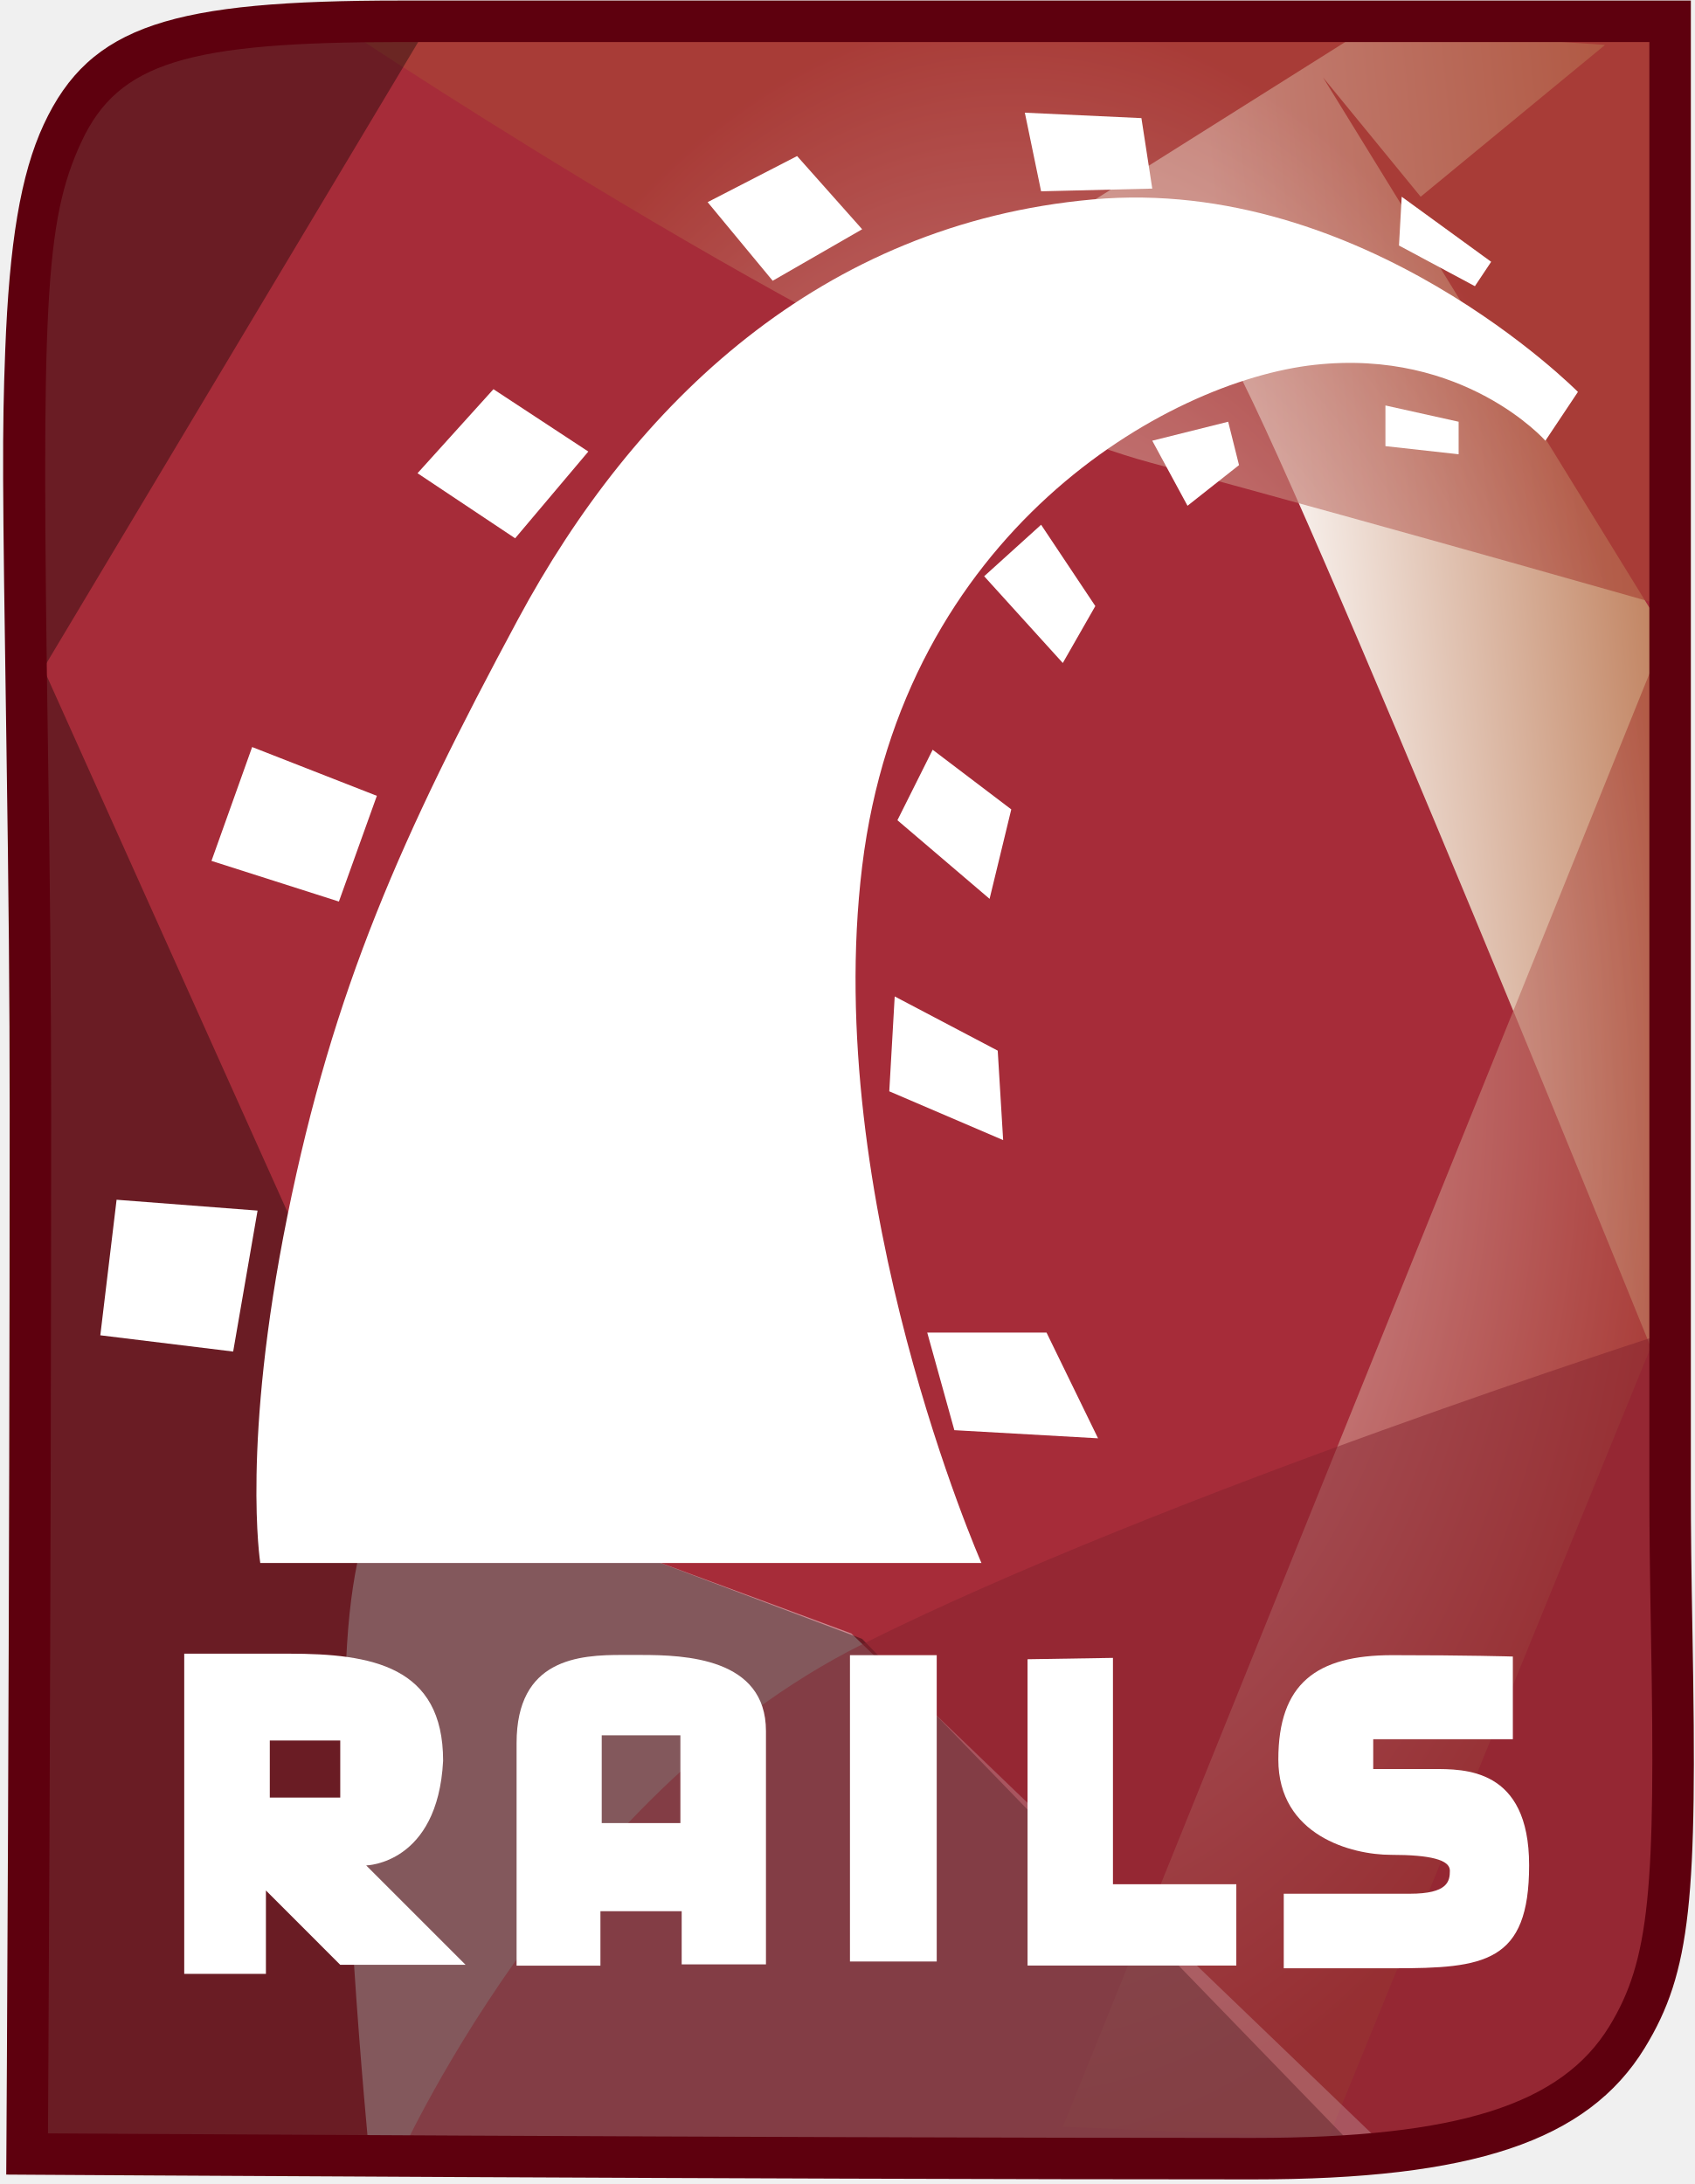
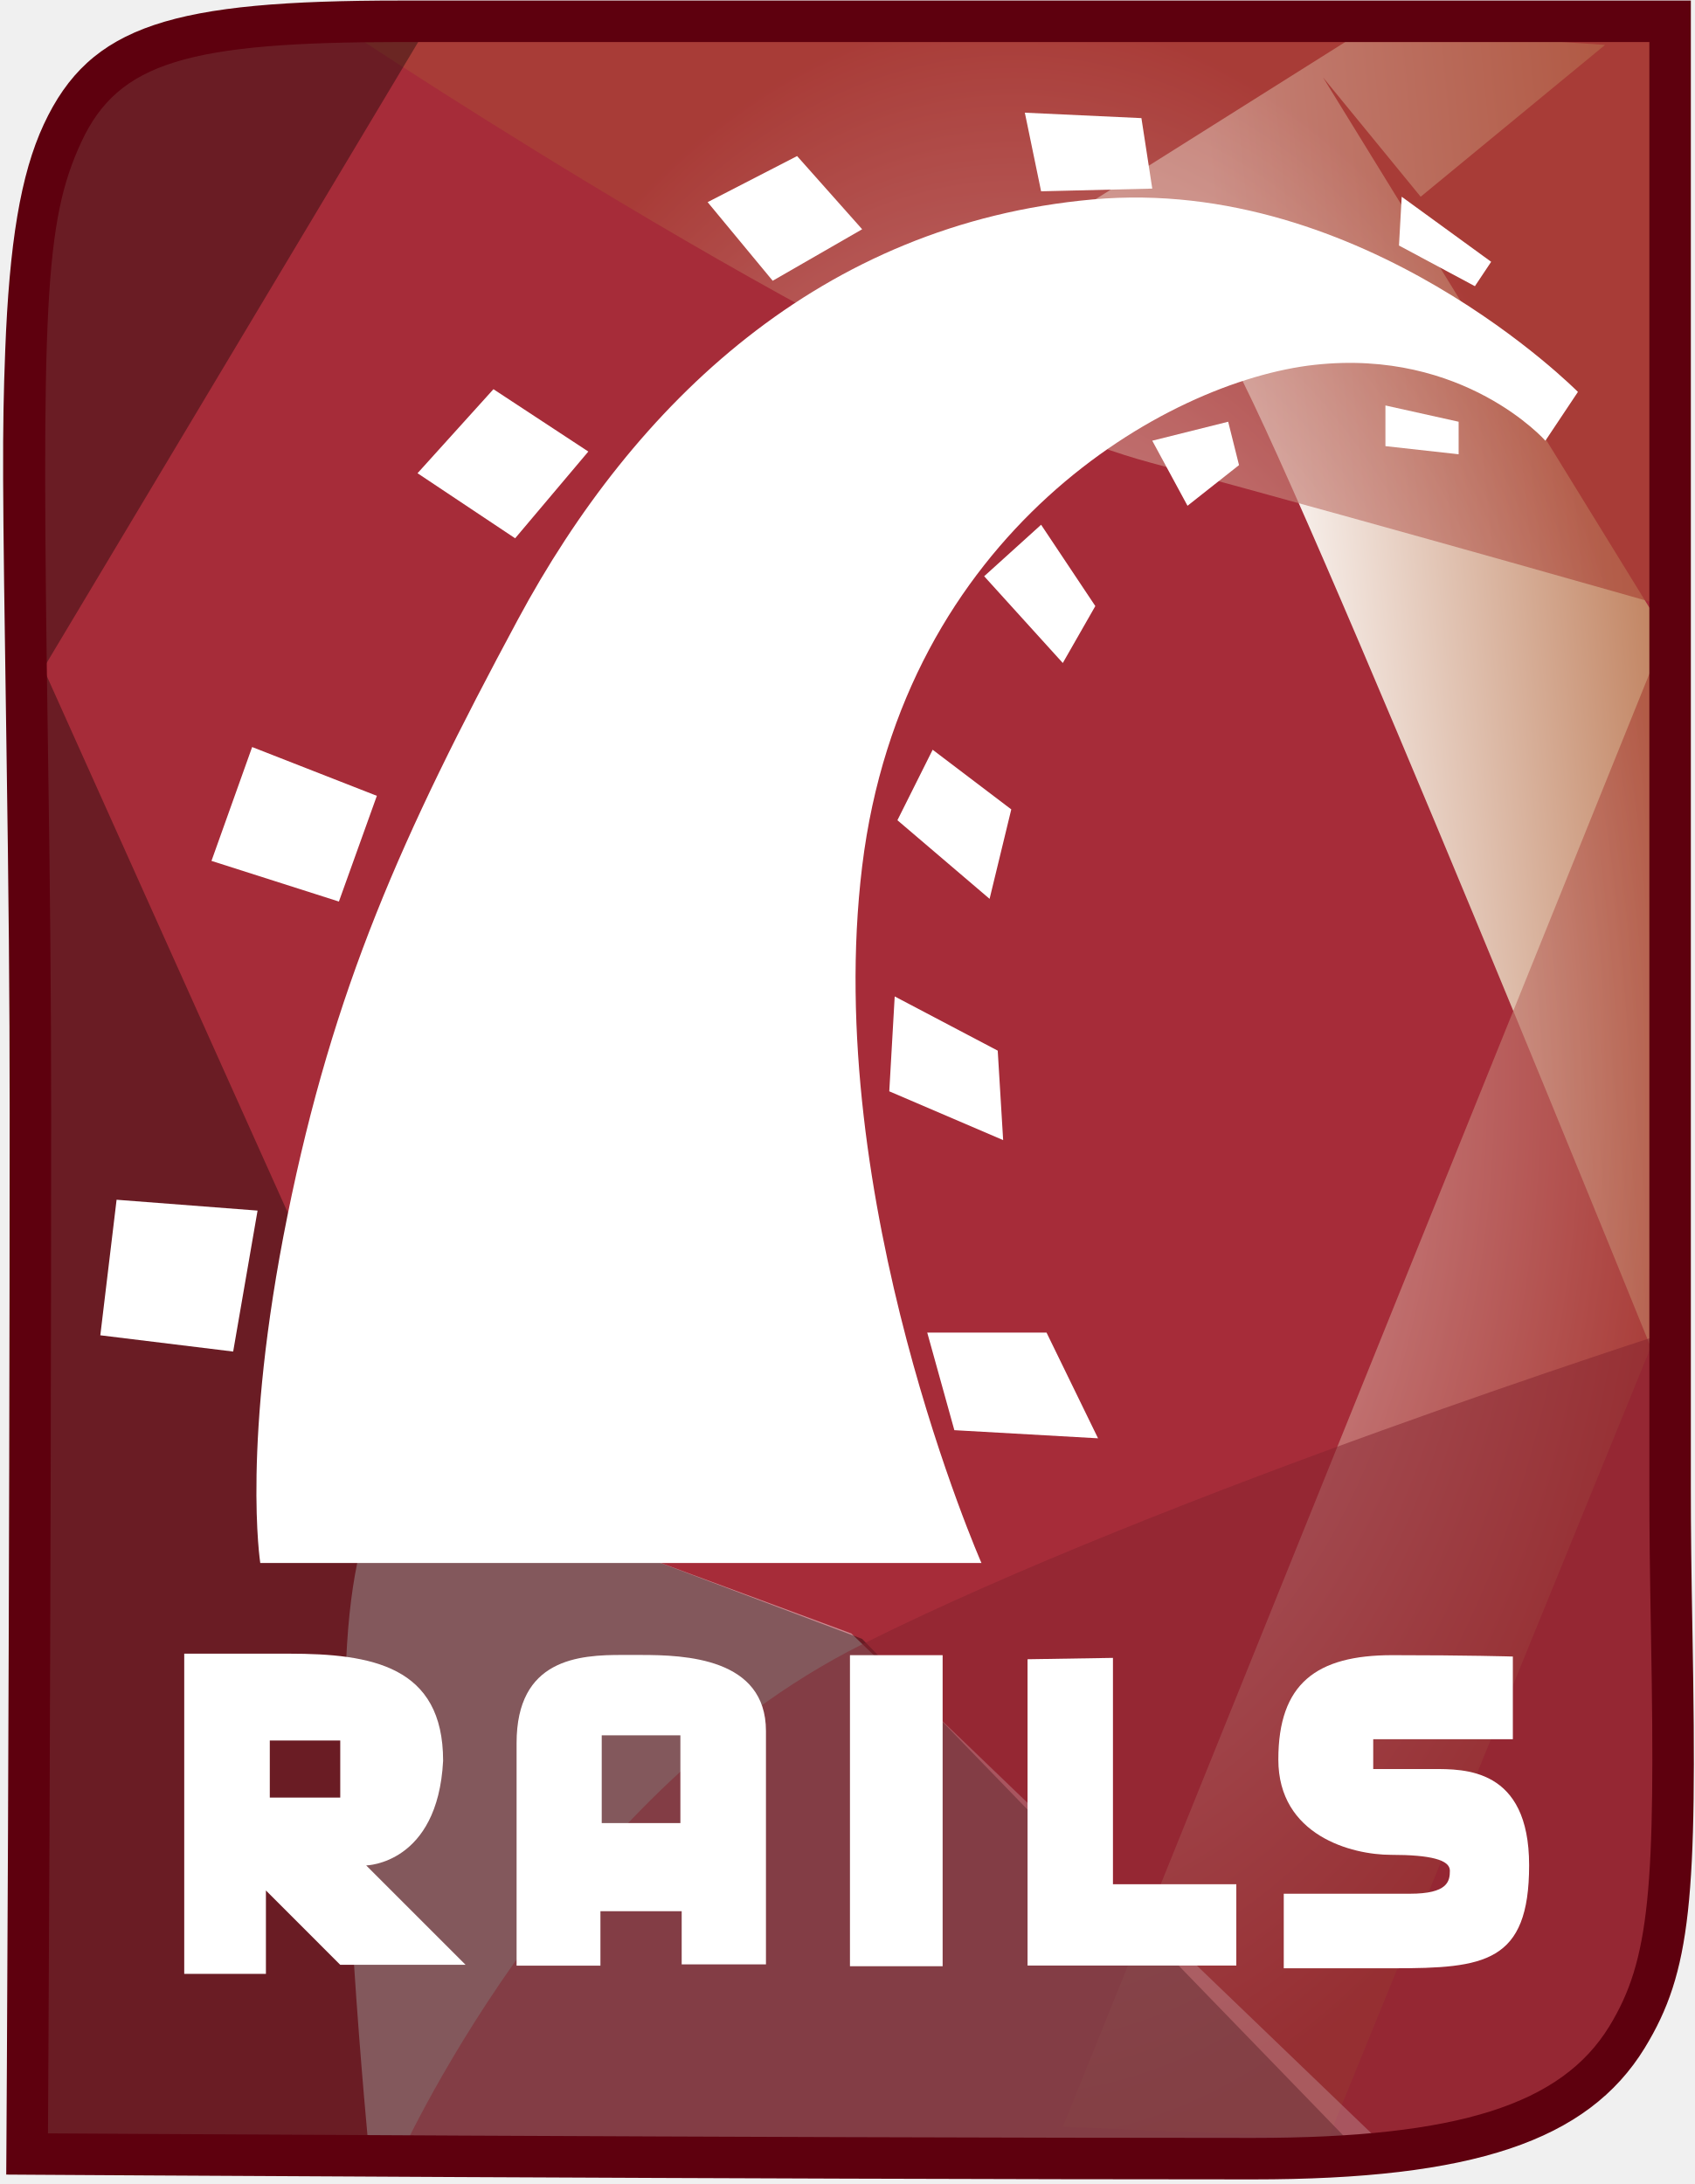
<svg xmlns="http://www.w3.org/2000/svg" width="256px" height="330px" viewBox="0 0 256 330" version="1.1" preserveAspectRatio="xMidYMid">
  <defs>
    <linearGradient x1="35.204%" y1="65.079%" x2="101.159%" y2="50%" id="linearGradient-1">
      <stop stop-color="#FFFFFF" offset="0%" />
      <stop stop-color="#C0815E" offset="100%" />
    </linearGradient>
    <radialGradient cx="50%" cy="50%" fx="50%" fy="50%" r="50.521%" id="radialGradient-2">
      <stop stop-color="#FFFFFF" offset="0%" />
      <stop stop-color="#A94436" offset="100%" />
    </radialGradient>
  </defs>
  <g>
    <path d="M4.096,325.463 C4.096,325.463 4.593,247.479 4.593,168.204 C4.593,14.653 -8.346,3.216 60.55,3.216 L252.319,3.216 L252.319,224.699 C252.319,297.609 265.948,326.171 189.325,326.171 C112.703,326.171 4.096,325.463 4.096,325.463 L4.096,325.463 Z" fill="#A62C39" />
    <g transform="translate(160.3179, 2.266048)" fill="url(#linearGradient-1)">
      <path d="M1.887,29.917 C1.887,29.917 14.175,32.375 24.825,50.398 C35.475,68.42 92.001,208.506 92.001,208.506 L92.001,94.635 L39.571,9.437 L54.317,27.46 L82.17,4.521 L46.125,2.064 L1.887,29.917 Z" />
    </g>
    <g transform="translate(50.14711, 4.260545)">
      <path d="M3.102,0.889 C3.102,0.889 84.204,54.957 123.527,65.607 C162.849,76.256 202.991,87.757 202.991,87.757 L110.419,317.106 L150.561,318.745 L202.991,190.141 L201.352,0.069 L3.102,0.889 Z" opacity="0.668" fill="url(#radialGradient-2)" />
      <path d="M78.47,242.557 L160.889,321.777 L5.56,320.383 C5.56,320.383 0.644,270.411 2.283,244.196 C3.921,217.981 12.113,217.981 12.113,217.981 L78.47,242.557 Z" fill-opacity="0.44" fill="#FFFFFF" />
    </g>
    <g transform="translate(2.089463, 4.260545)">
      <path d="M204.353,322.021 L128.166,243.377 L58.533,217.162 L4.464,96.737 L61.809,0.889 L25.074,0.889 L7.741,13.996 L2.007,25.465 L2.007,322.021 L204.353,322.021 Z" fill-opacity="0.362" fill="#000000" />
      <path d="M251.048,196.681 C251.048,196.681 174.042,221.258 128.166,244.196 C82.29,267.134 57.713,322.841 57.713,322.841 C57.713,322.841 156.019,317.925 192.884,319.564 C229.749,321.202 246.952,321.202 250.229,269.592 C253.506,217.981 251.048,196.681 251.048,196.681 L251.048,196.681 Z" opacity="0.5" fill="#83222D" />
    </g>
    <g transform="translate(26.59232, 248.8227)" fill="#FFFFFF">
      <path d="M1.241,1.045 L1.241,49.429 L13.582,49.429 L13.582,36.827 L24.812,48.058 L43.748,48.058 L28.73,33.04 C28.73,33.04 39.534,32.865 40.353,17.238 C40.353,2.902 29.535,1.045 17.042,1.045 L1.241,1.045 L1.241,1.045 Z M14.169,14.169 L24.812,14.169 L24.812,22.788 L14.169,22.788 L14.169,14.169 L14.169,14.169 Z" />
      <path d="M67.581,1.241 C60.824,1.203 51.453,1.829 51.453,14.561 L51.453,48.188 L64.12,48.188 L64.12,39.961 L76.396,39.961 L76.396,47.992 L89.129,47.992 L89.129,12.733 C89.129,1.673 76.842,1.241 70.258,1.241 C69.435,1.241 68.546,1.247 67.581,1.241 L67.581,1.241 Z M64.316,13.386 L76.2,13.386 L76.2,26.641 L64.316,26.641 L64.316,13.386 L64.316,13.386 Z" />
-       <rect x="101.82" y="1.272" width="13.107" height="46.286" />
+       <rect x="101.82" y="1.272" width="13.107" height="46.286" style="width:14px;height:47px;" />
      <path d="M128.649,1.887 L128.649,48.172 L160.189,48.172 L160.189,35.884 L141.552,35.884 L141.552,1.682 L128.649,1.887 Z" />
      <path d="M201.969,1.477 L201.969,13.97 L180.874,13.97 L180.874,18.476 L189.886,18.476 C194.596,18.476 204.427,18.271 204.427,33.017 C204.427,47.763 197.668,48.582 183.946,48.582 L167.357,48.582 L167.357,37.318 L186.404,37.318 C192.139,37.318 192.455,35.451 192.455,33.824 C192.455,32.198 189.523,31.441 183.56,31.441 C177.597,31.441 166.538,28.511 166.538,17.042 C166.538,5.573 172.273,1.272 183.742,1.272 C195.211,1.272 201.969,1.477 201.969,1.477 L201.969,1.477 Z" />
    </g>
    <g transform="translate(14.05554, 16.89229)" fill="#FFFFFF">
      <path d="M25.267,219.276 L134.223,219.276 C134.223,219.276 110.056,164.388 116.2,114.007 C122.344,63.625 162.076,40.687 184.604,38.229 C207.133,35.771 219.421,49.698 219.421,49.698 L224.337,42.325 C224.337,42.325 191.977,9.556 151.017,13.243 C110.056,16.929 81.793,43.964 64.18,76.732 C46.566,109.501 36.326,132.439 29.363,166.846 C22.4,201.253 25.267,219.276 25.267,219.276 L25.267,219.276 Z" />
      <path d="M3.558,164.388 L24.857,166.027 L21.171,187.326 L1.1,184.869 L3.558,164.388 Z" />
      <path d="M37.145,119.331 L42.88,103.357 L24.038,95.984 L17.894,113.187 L37.145,119.331 Z" />
      <path d="M63.77,64.444 L74.829,51.336 L60.493,41.916 L49.024,54.613 L63.77,64.444 Z" />
      <path d="M92.852,13.653 L102.683,25.531 L116.2,17.749 L106.369,6.689 L92.852,13.653 Z" />
      <path d="M140.776,0.135 L143.234,12.014 L160.028,11.604 L158.39,0.955 L140.776,0.135 Z" />
      <path d="M197.712,12.833 L197.302,20.206 L208.771,26.35 L211.229,22.664 L197.712,12.833 Z" />
      <path d="M195.254,44.373 L195.254,50.517 L206.314,51.746 L206.314,46.831 L195.254,44.373 Z" />
      <path d="M160.028,49.698 L165.353,59.529 L173.135,53.385 L171.497,46.831 L160.028,49.698 Z" />
      <path d="M143.234,62.396 L151.426,74.684 L146.511,83.286 L134.632,70.178 L143.234,62.396 Z" />
      <path d="M126.85,96.393 L121.525,107.043 L135.451,118.922 L138.728,105.405 L126.85,96.393 Z" />
      <path d="M121.115,133.668 L120.296,148.004 L137.5,155.377 L136.68,141.86 L121.115,133.668 Z" />
      <path d="M126.031,184.459 L130.127,199.205 L151.836,200.434 L144.053,184.459 L126.031,184.459 Z" />
    </g>
    <path d="M7.23,325.483 C7.231,325.33 7.231,325.33 7.236,324.587 C7.242,323.558 7.242,323.558 7.252,321.976 C7.269,319.116 7.287,315.797 7.308,312.056 C7.366,301.368 7.424,289.441 7.479,276.575 C7.634,239.814 7.727,202.892 7.727,168.204 C7.727,150.33 7.573,134.721 7.244,112.881 C6.238,46.15 6.722,33.441 12.292,21.448 C17.888,9.4 28.393,6.35 60.55,6.35 L252.319,6.35 L249.185,3.216 L249.185,224.699 C249.185,231.496 249.258,237.361 249.436,247.24 C250.121,285.317 249.278,296.144 243.132,306.178 C235.944,317.915 220.469,323.037 189.325,323.037 C171.742,323.037 151.056,322.996 127.902,322.921 C109.278,322.861 89.536,322.78 69.221,322.683 C52.974,322.605 37.285,322.522 22.742,322.439 C17.652,322.41 13.069,322.383 9.066,322.359 C7.665,322.351 6.846,322.346 5.39,322.337 C4.334,322.33 4.334,322.33 4.116,322.329 L7.23,325.483 L7.23,325.483 Z M0.942,328.577 L4.076,328.597 C4.295,328.598 4.295,328.598 5.351,328.605 C6.808,328.614 7.627,328.619 9.028,328.627 C13.031,328.652 17.615,328.679 22.706,328.708 C37.251,328.791 52.942,328.874 69.191,328.951 C89.509,329.048 109.254,329.129 127.882,329.19 C151.042,329.265 171.734,329.305 189.325,329.305 C222.433,329.305 239.849,323.541 248.478,309.452 C255.547,297.909 256.416,286.749 255.703,247.128 C255.526,237.284 255.453,231.449 255.453,224.699 L255.453,3.216 L255.453,0.082 L252.319,0.082 L60.55,0.082 C26.069,0.082 13.626,3.694 6.607,18.807 C3.098,26.362 1.403,36.821 0.788,52.979 C0.314,65.432 0.363,72.295 0.977,112.976 C1.305,134.787 1.459,150.367 1.459,168.204 C1.459,202.882 1.365,239.796 1.21,276.548 C1.156,289.412 1.098,301.336 1.04,312.022 C1.019,315.762 1,319.08 0.983,321.939 C0.974,323.52 0.974,323.52 0.968,324.548 C0.963,325.291 0.942,328.577 0.942,328.577 Z" fill="#5E000E" />
  </g>
</svg>
